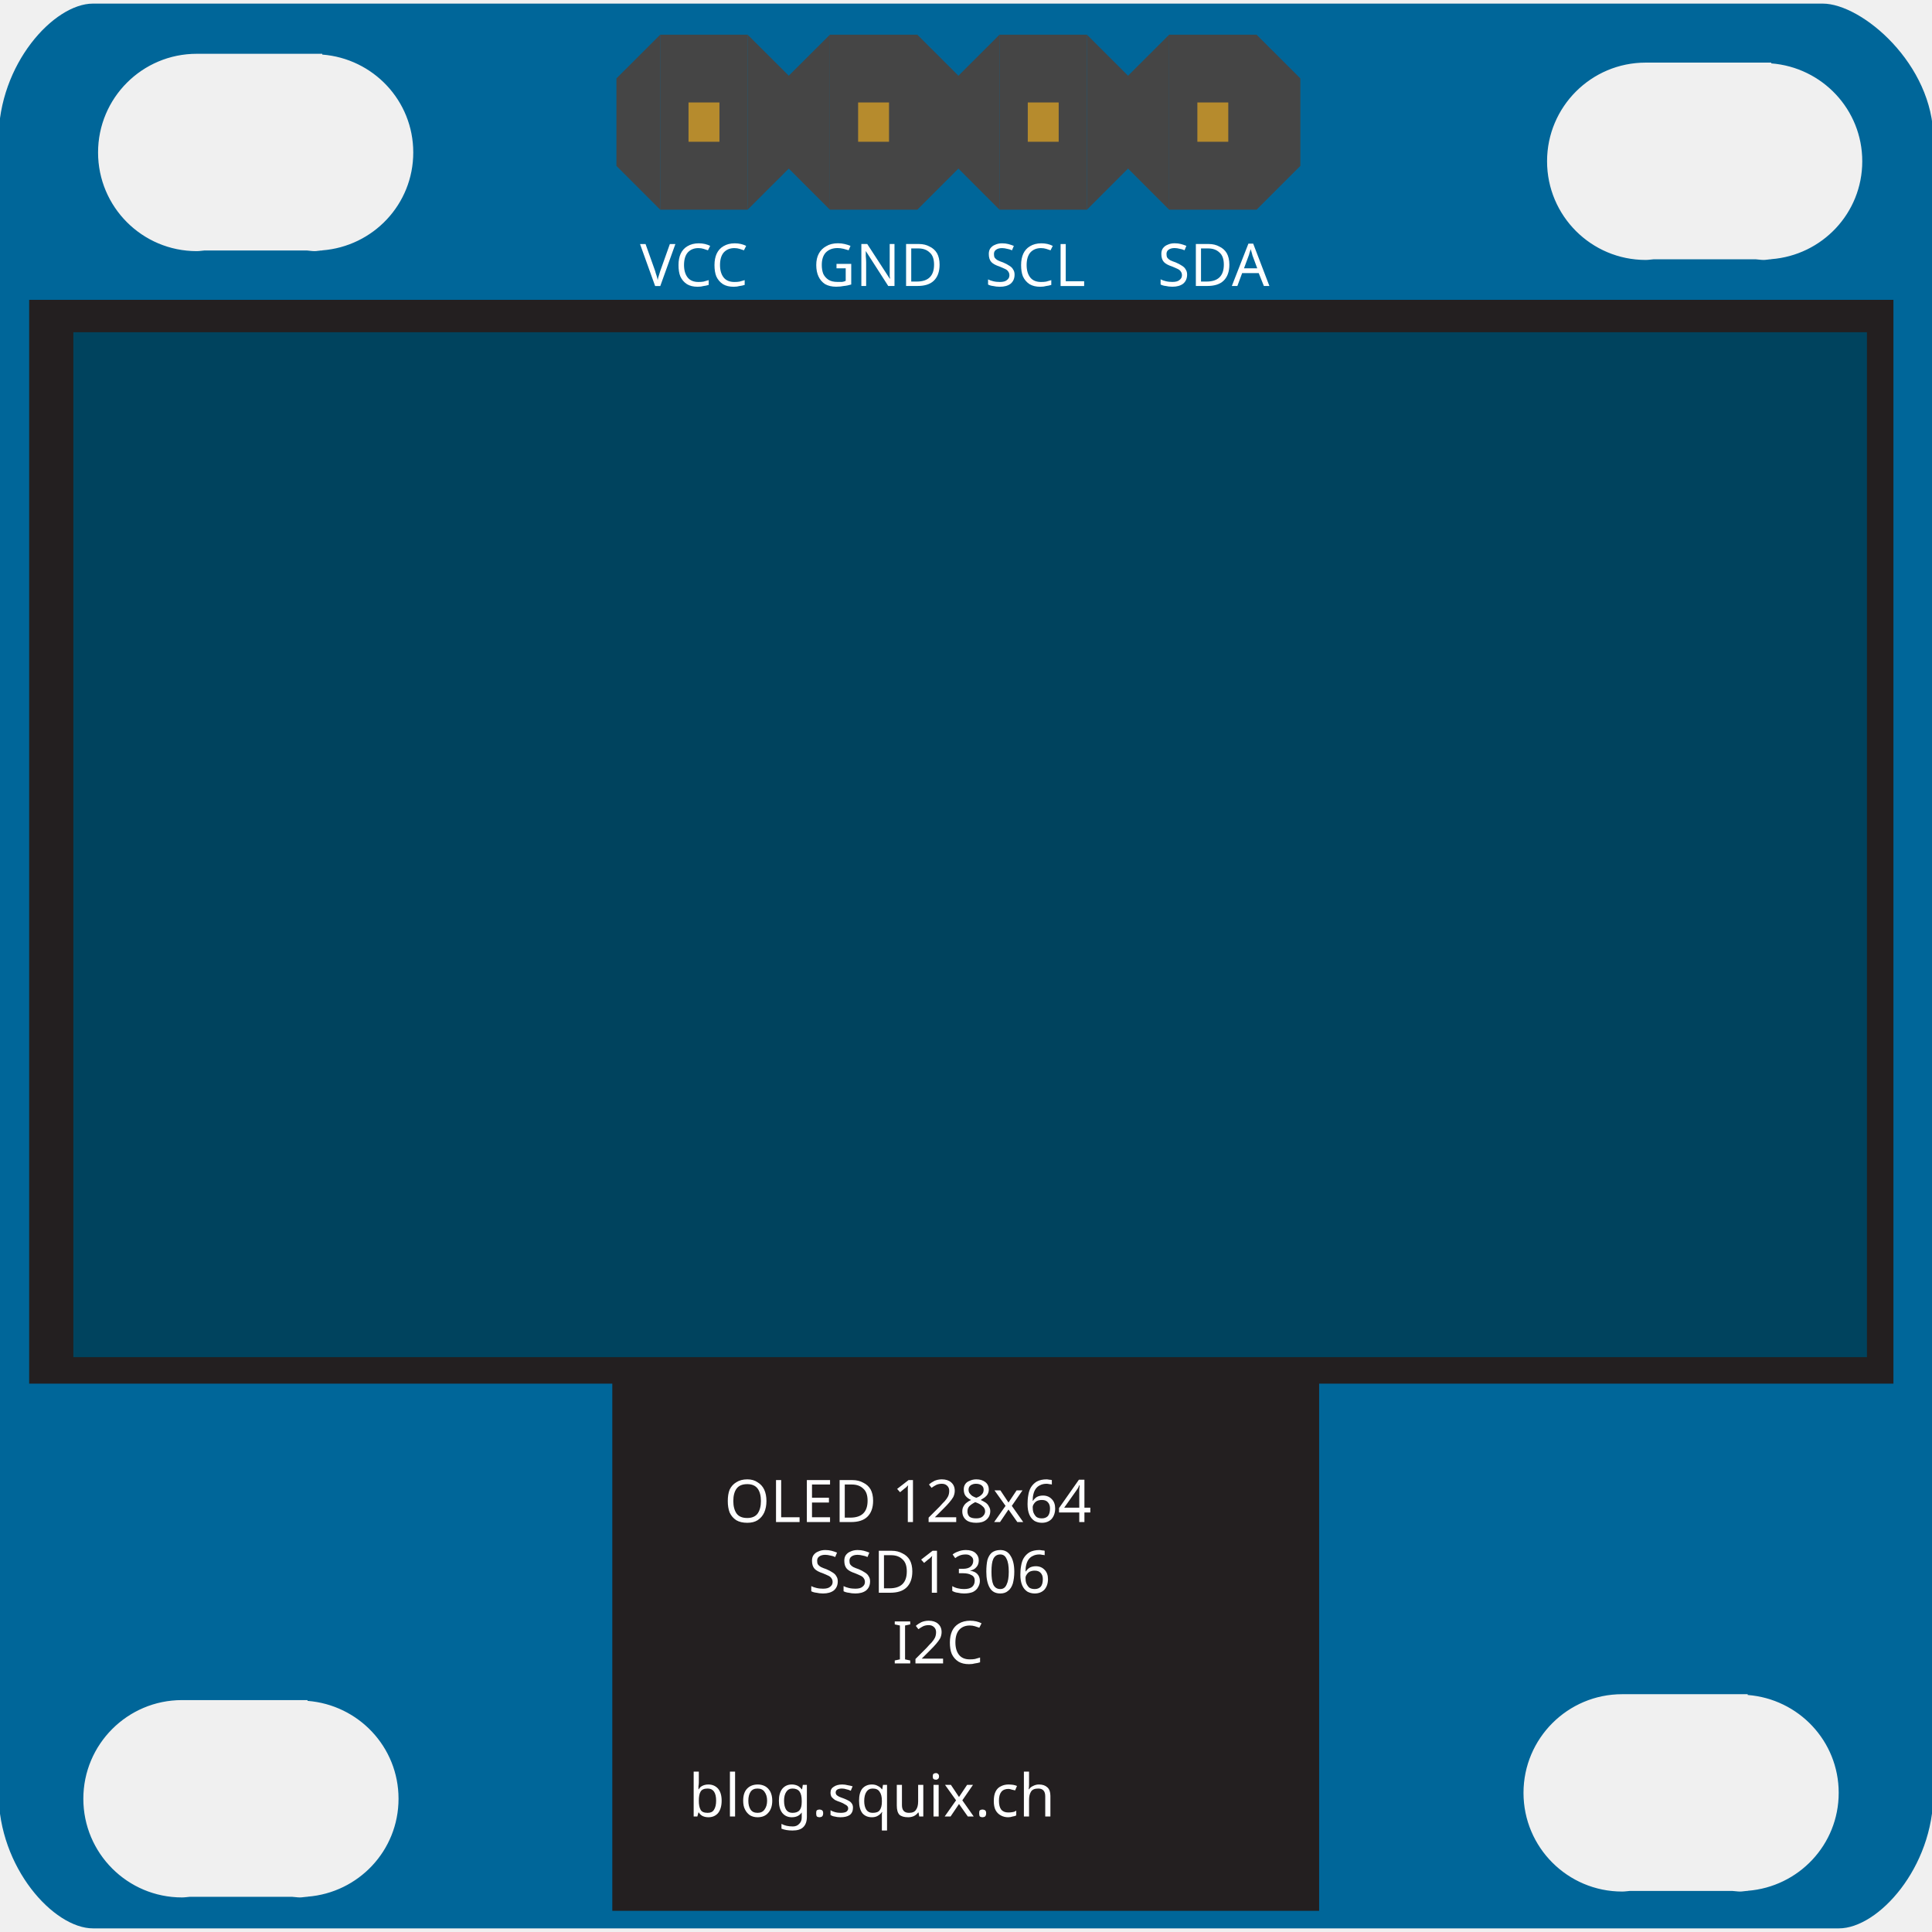
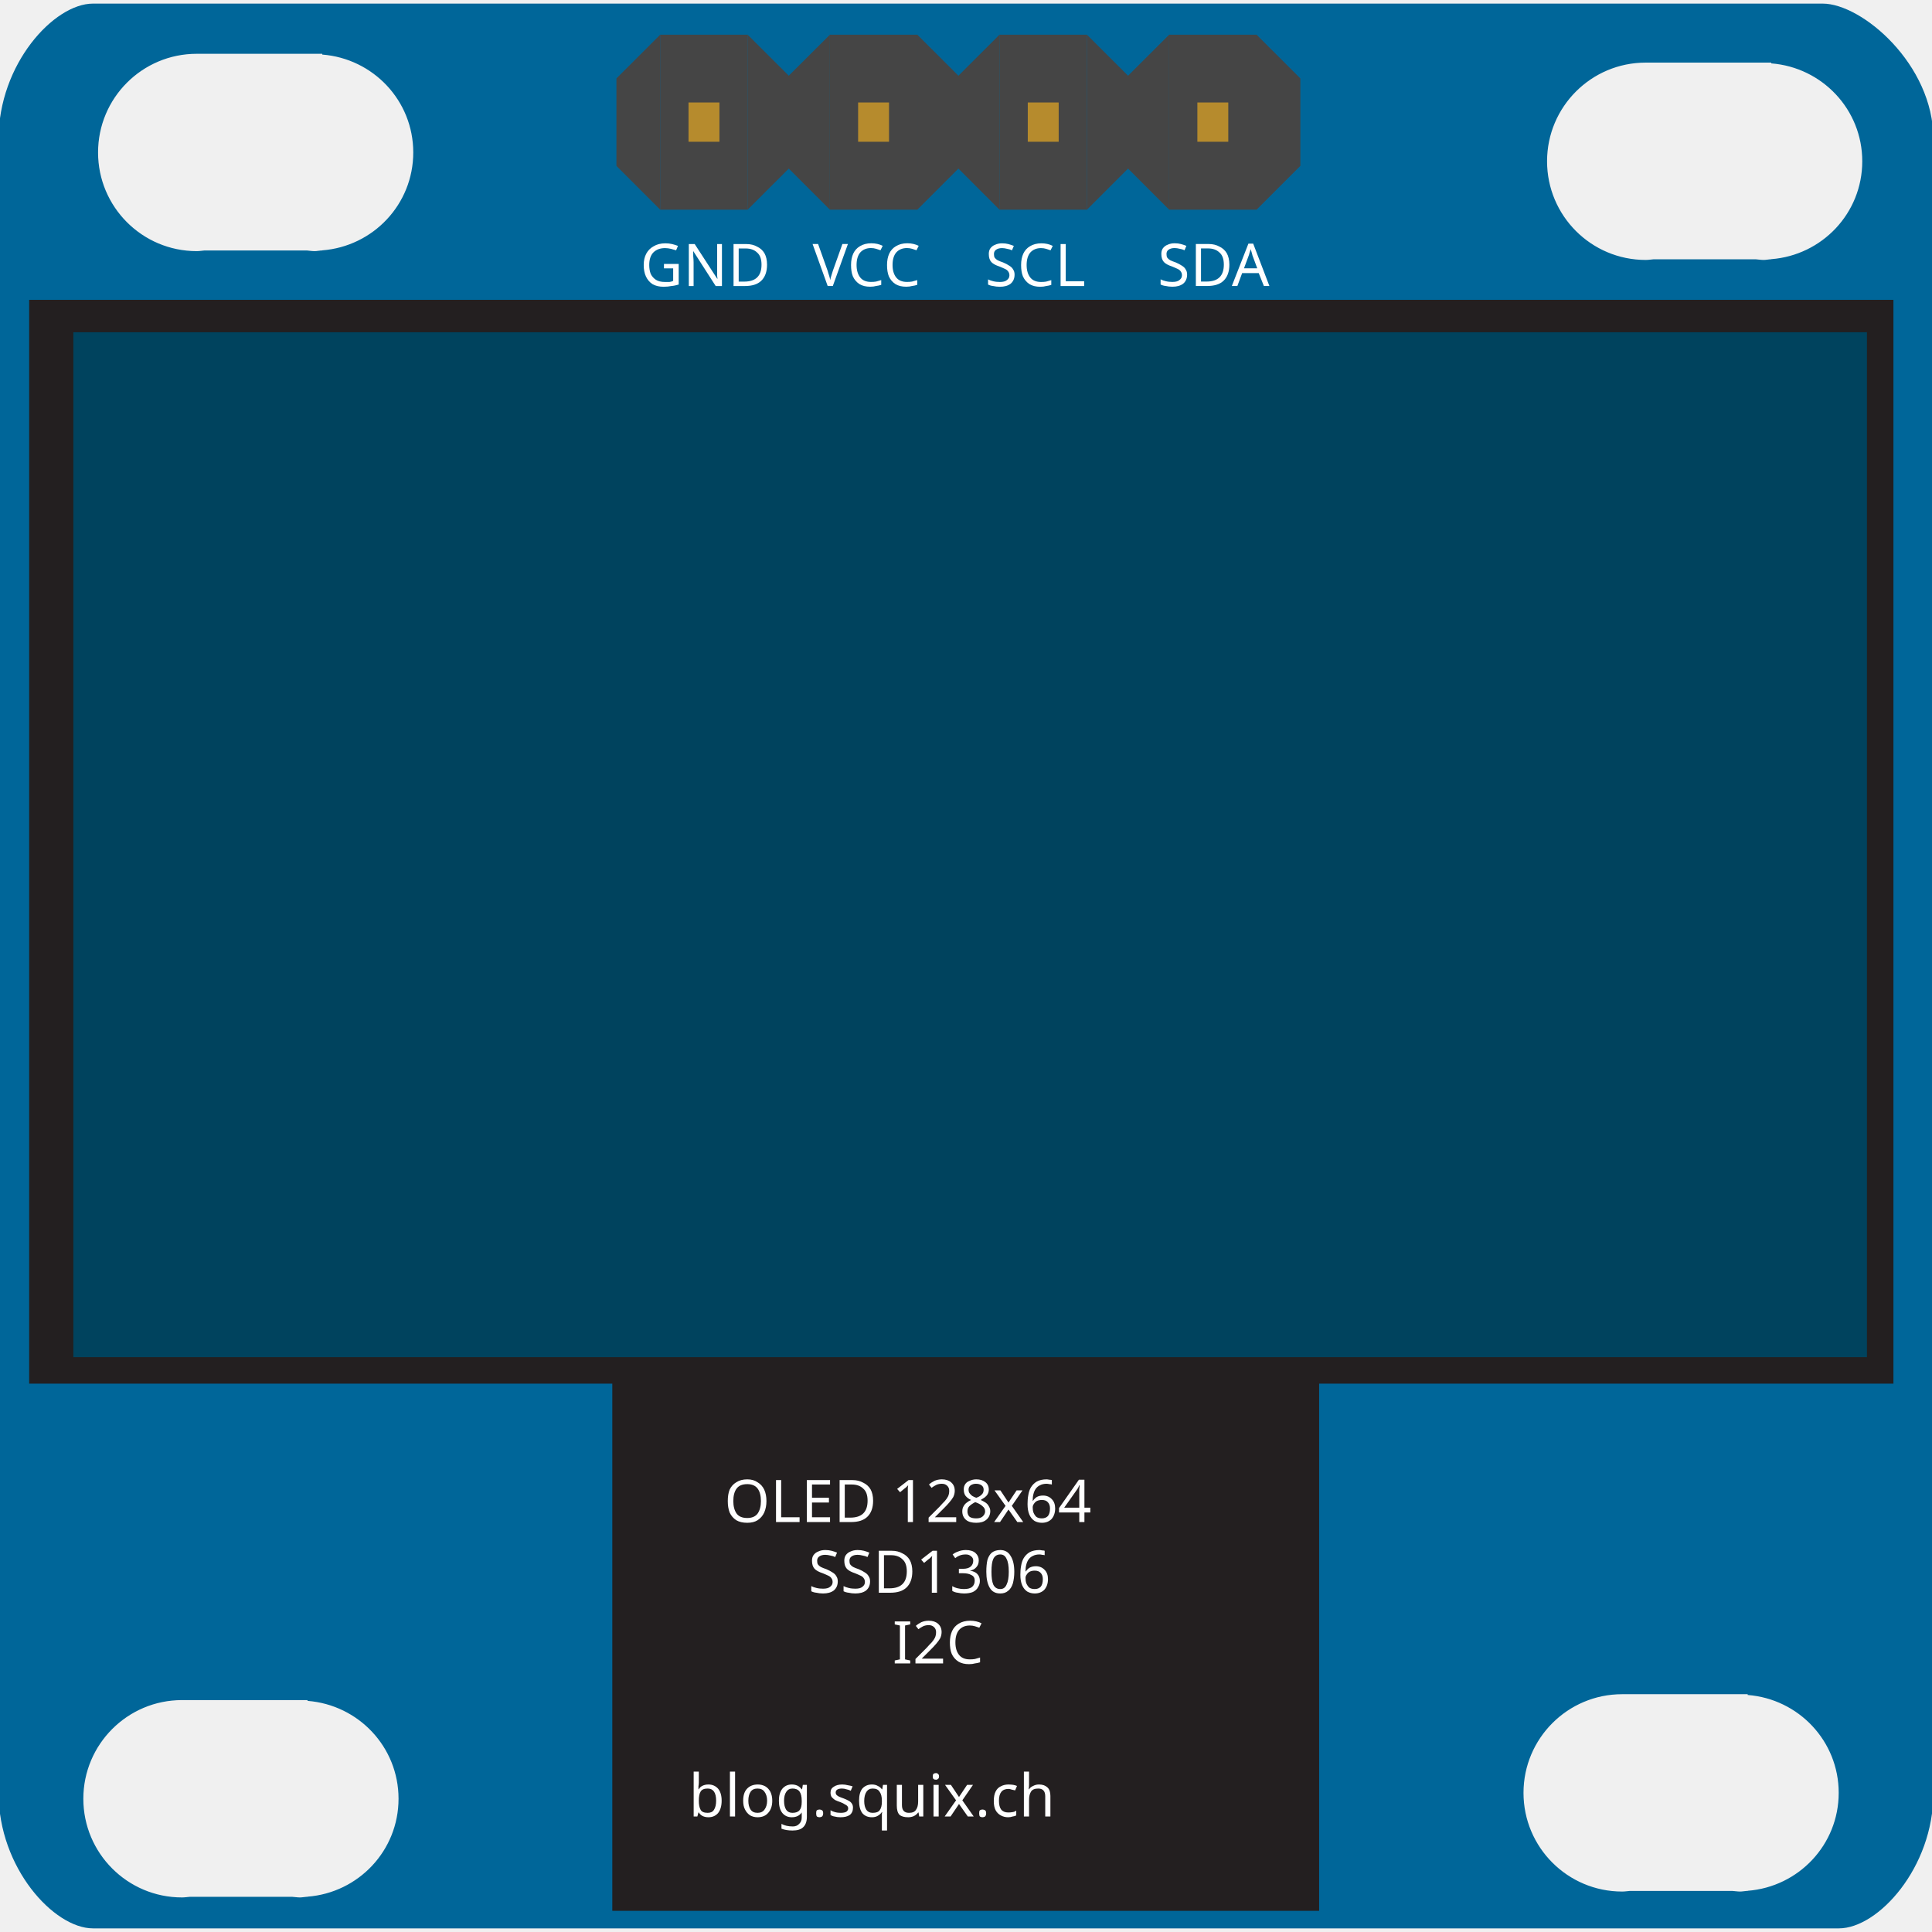
<svg xmlns="http://www.w3.org/2000/svg" version="1.1" id="Layer_1" x="0px" y="0px" width="82px" height="82px" viewBox="0 0 82 82" enable-background="new 0 0 82 82" xml:space="preserve">
  <g>
    <path fill="#006699" d="M77.363,0.153H3.946c-1.66,0-4.006,2.571-4.006,5.745v70.205c0,3.171,2.346,5.743,4.006,5.743H78.05   c1.66,0,4.009-2.572,4.009-5.743V5.897C82.059,2.724,79.023,0.153,77.363,0.153z M13.052,80.501v0.006h-0.047   c-0.094,0.006-0.183,0.026-0.276,0.026c-0.112,0-0.22-0.021-0.328-0.026H8.052c-0.108,0.008-0.215,0.026-0.327,0.026   c-2.313,0-4.188-1.875-4.188-4.188c0-2.312,1.875-4.188,4.188-4.188h5.327v0.033c2.158,0.168,3.863,1.953,3.863,4.154   C16.915,78.548,15.212,80.333,13.052,80.501z M13.677,10.626v0.005H13.63c-0.094,0.006-0.183,0.028-0.276,0.028   c-0.112,0-0.22-0.019-0.328-0.028H8.677c-0.108,0.009-0.215,0.028-0.327,0.028c-2.313,0-4.188-1.875-4.188-4.188   S6.036,2.283,8.35,2.283h5.327v0.033c2.158,0.168,3.863,1.953,3.863,4.155C17.54,8.673,15.837,10.458,13.677,10.626z    M74.177,80.251v0.006H74.13c-0.094,0.006-0.183,0.026-0.276,0.026c-0.112,0-0.22-0.021-0.328-0.026h-4.349   c-0.108,0.008-0.215,0.026-0.327,0.026c-2.313,0-4.188-1.875-4.188-4.188c0-2.312,1.875-4.188,4.188-4.188h5.327v0.033   c2.158,0.168,3.863,1.953,3.863,4.154C78.04,78.298,76.337,80.083,74.177,80.251z M75.177,11v0.006H75.13   c-0.094,0.006-0.183,0.027-0.276,0.027c-0.112,0-0.22-0.02-0.328-0.027h-4.349c-0.108,0.008-0.215,0.027-0.327,0.027   c-2.313,0-4.188-1.875-4.188-4.188s1.875-4.188,4.188-4.188h5.327V2.69c2.158,0.168,3.863,1.953,3.863,4.155   C79.04,9.047,77.337,10.833,75.177,11z" />
    <rect x="28.021" y="1.473" fill="#454545" width="3.713" height="7.427" />
    <polygon fill="#454545" points="26.163,3.328 28.021,1.473 28.021,8.899 26.163,7.041  " />
    <polygon fill="#454545" points="31.732,1.473 33.593,3.328 33.593,7.041 31.732,8.899  " />
    <rect x="29.223" y="4.349" fill="#B68B2D" width="1.312" height="1.668" />
    <rect x="35.223" y="1.473" fill="#454545" width="3.713" height="7.427" />
    <polygon fill="#454545" points="33.363,3.328 35.223,1.473 35.223,8.899 33.363,7.041  " />
    <polygon fill="#454545" points="38.934,1.473 40.792,3.328 40.792,7.041 38.934,8.899  " />
    <rect x="36.421" y="4.349" fill="#B68B2D" width="1.312" height="1.668" />
    <rect x="42.421" y="1.473" fill="#454545" width="3.713" height="7.427" />
    <polygon fill="#454545" points="40.564,3.328 42.421,1.473 42.421,8.899 40.564,7.041  " />
    <polygon fill="#454545" points="46.134,1.473 47.992,3.328 47.992,7.041 46.134,8.899  " />
    <rect x="43.622" y="4.349" fill="#B68B2D" width="1.312" height="1.668" />
    <rect x="49.622" y="1.473" fill="#454545" width="3.713" height="7.427" />
    <polygon fill="#454545" points="47.764,3.328 49.622,1.473 49.622,8.899 47.764,7.041  " />
    <polygon fill="#454545" points="53.333,1.473 55.191,3.328 55.191,7.041 53.333,8.899  " />
    <rect x="50.82" y="4.349" fill="#B68B2D" width="1.312" height="1.668" />
-     <text transform="matrix(1 0 0 1 27.165 12.1396)" fill="#FFFFFF" font-family="'OCRA'" font-size="2.5">VCC</text>
-     <text transform="matrix(1 0 0 1 34.4883 12.1377)" fill="#FFFFFF" font-family="'OCRA'" font-size="2.5">GND</text>
+     <text transform="matrix(1 0 0 1 27.165 12.1396)" fill="#FFFFFF" font-family="'OCRA'" font-size="2.5">GND</text>
+     <text transform="matrix(1 0 0 1 34.4883 12.1377)" fill="#FFFFFF" font-family="'OCRA'" font-size="2.5">VCC</text>
    <text transform="matrix(1 0 0 1 41.8115 12.1396)" fill="#FFFFFF" font-family="'OCRA'" font-size="2.5">SCL</text>
    <text transform="matrix(1 0 0 1 49.1348 12.1377)" fill="#FFFFFF" font-family="'OCRA'" font-size="2.5">SDA</text>
    <rect x="1.238" y="12.726" fill="#231F20" width="79.125" height="46" />
    <rect x="3.113" y="14.101" fill="#00435E" width="76.125" height="43.5" />
    <rect x="25.988" y="57.726" fill="#231F20" width="30" height="23.375" />
    <text transform="matrix(1 0 0 1 30.7334 64.6006)" fill="#FFFFFF" font-family="'OCRA'" font-size="2.5">OLED 128x64 </text>
    <text transform="matrix(1 0 0 1 34.3076 67.6006)" fill="#FFFFFF" font-family="'OCRA'" font-size="2.5">SSD1306 </text>
    <text transform="matrix(1 0 0 1 37.8823 70.6006)" fill="#FFFFFF" font-family="'OCRA'" font-size="2.5">I2C</text>
    <text transform="matrix(1 0 0 1 29.2227 77.0986)" fill="#FFFFFF" font-family="'OCRA'" font-size="2.5">blog.squix.ch</text>
  </g>
</svg>
